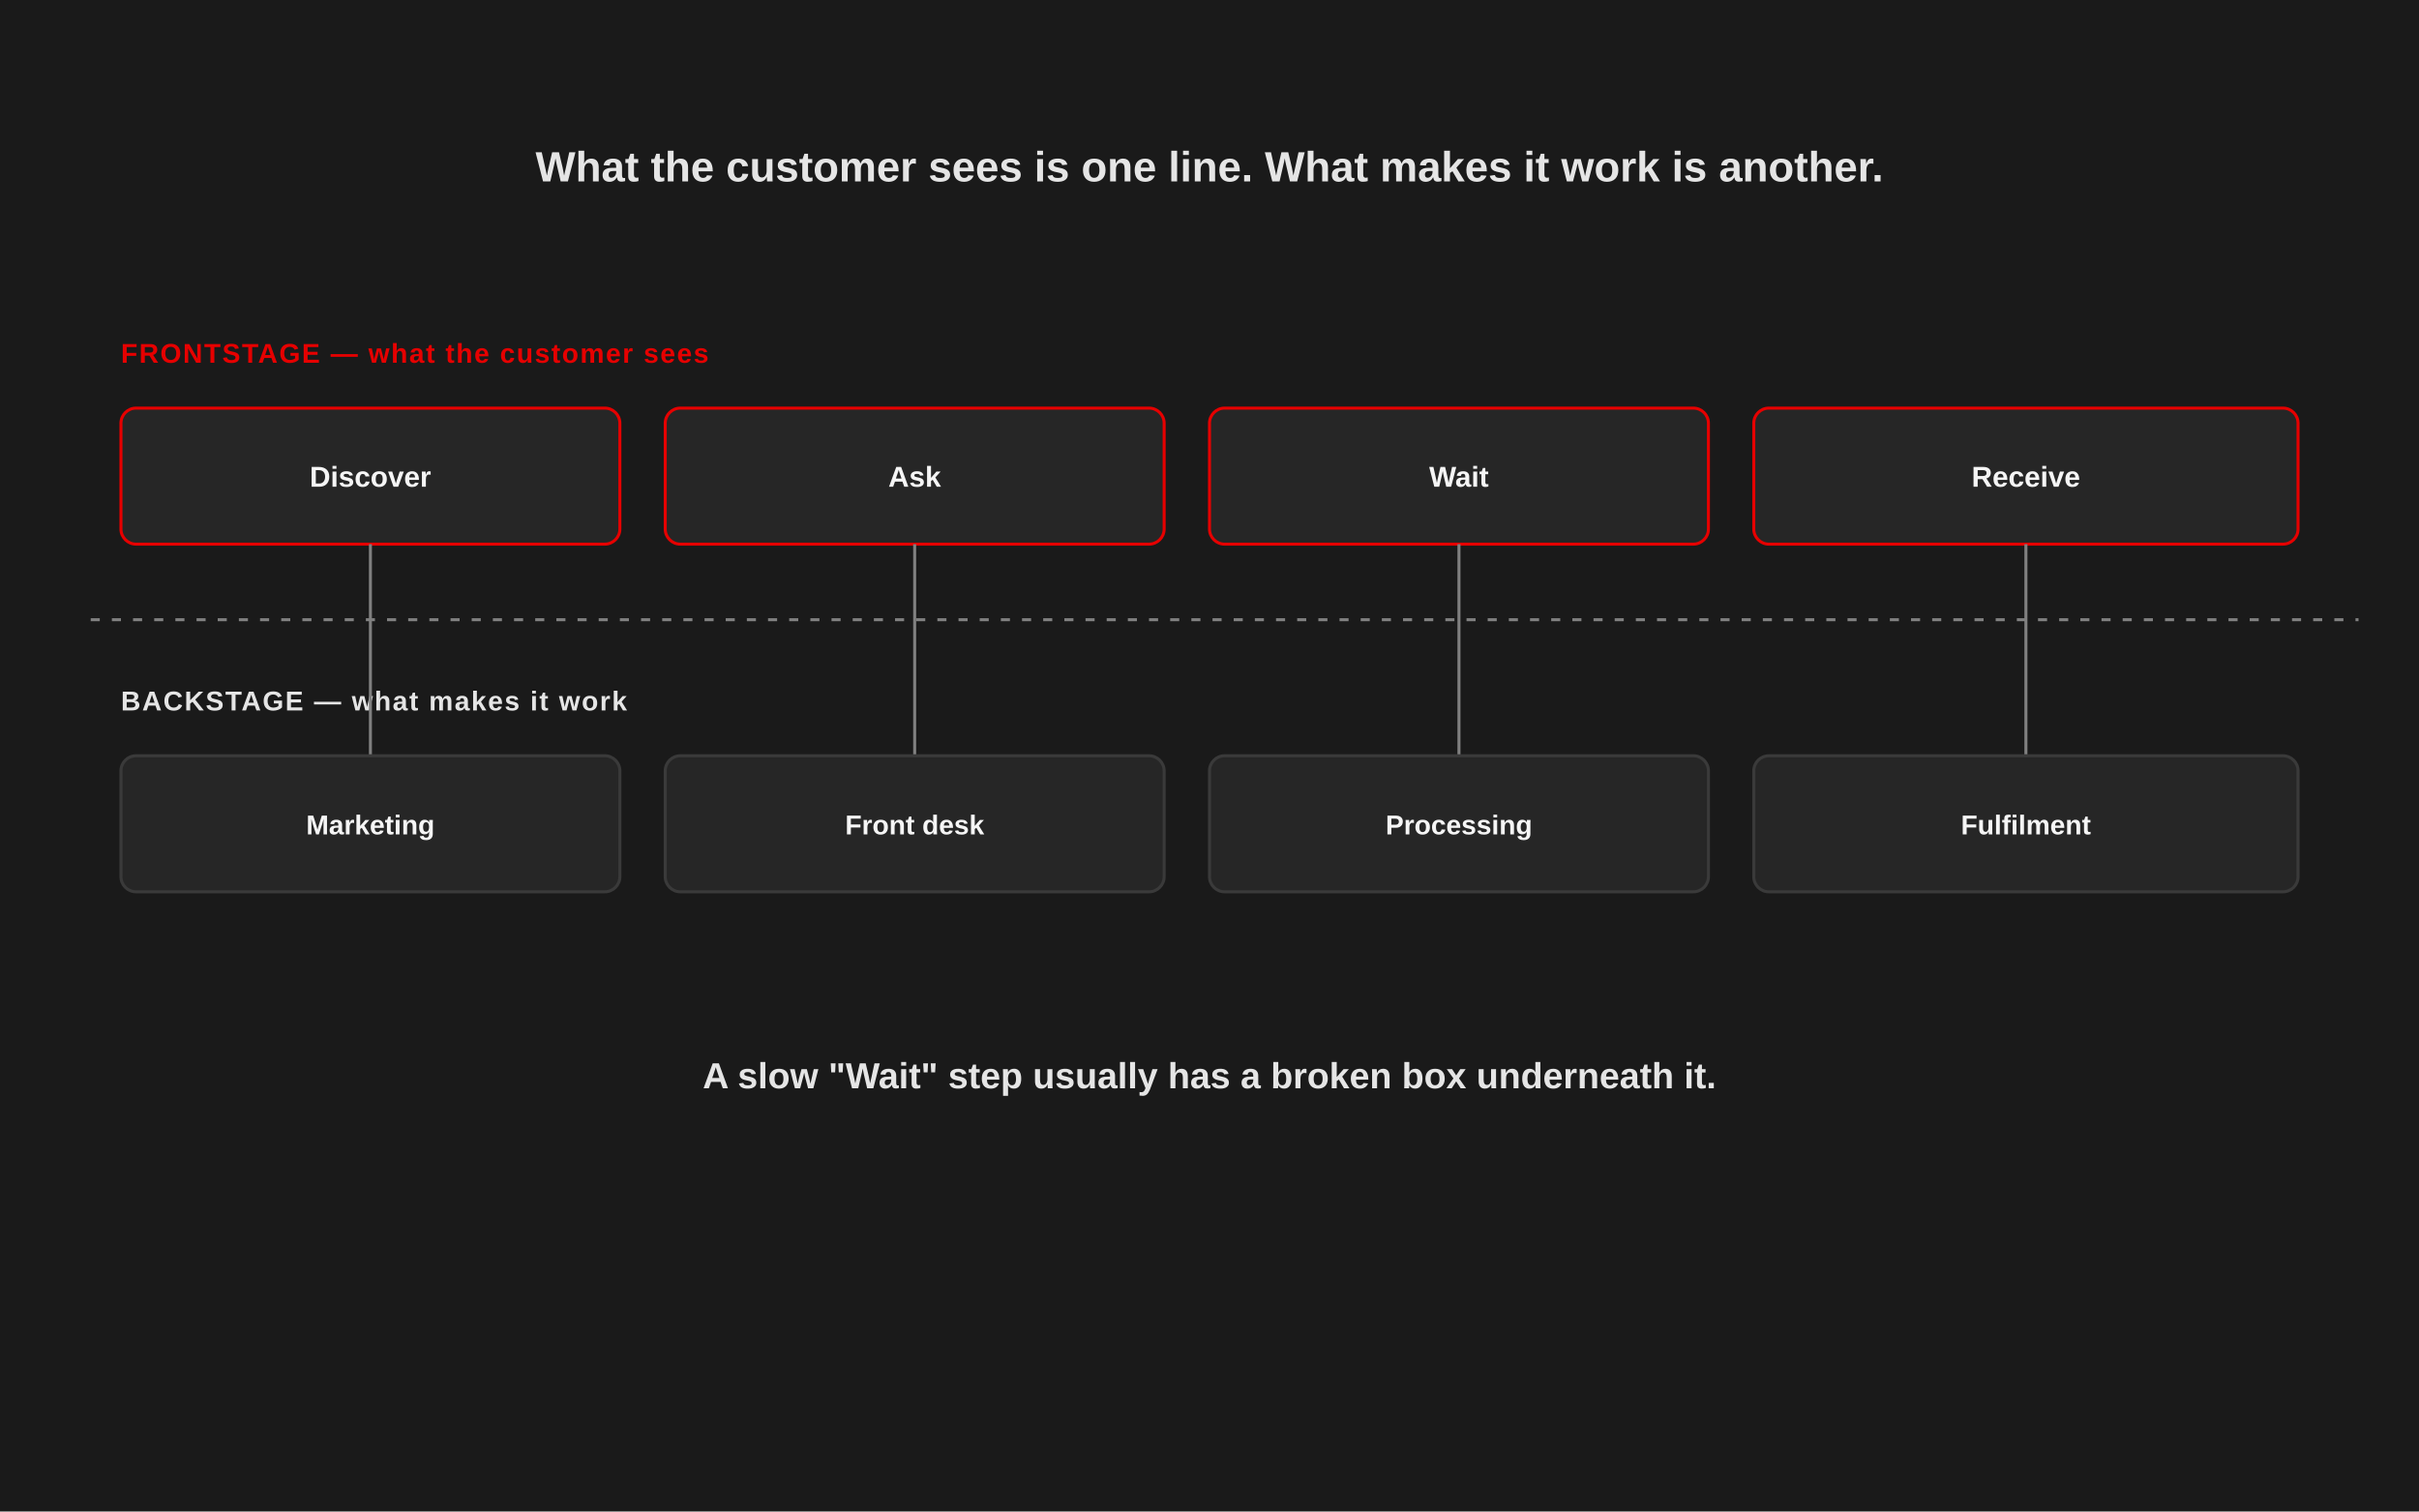
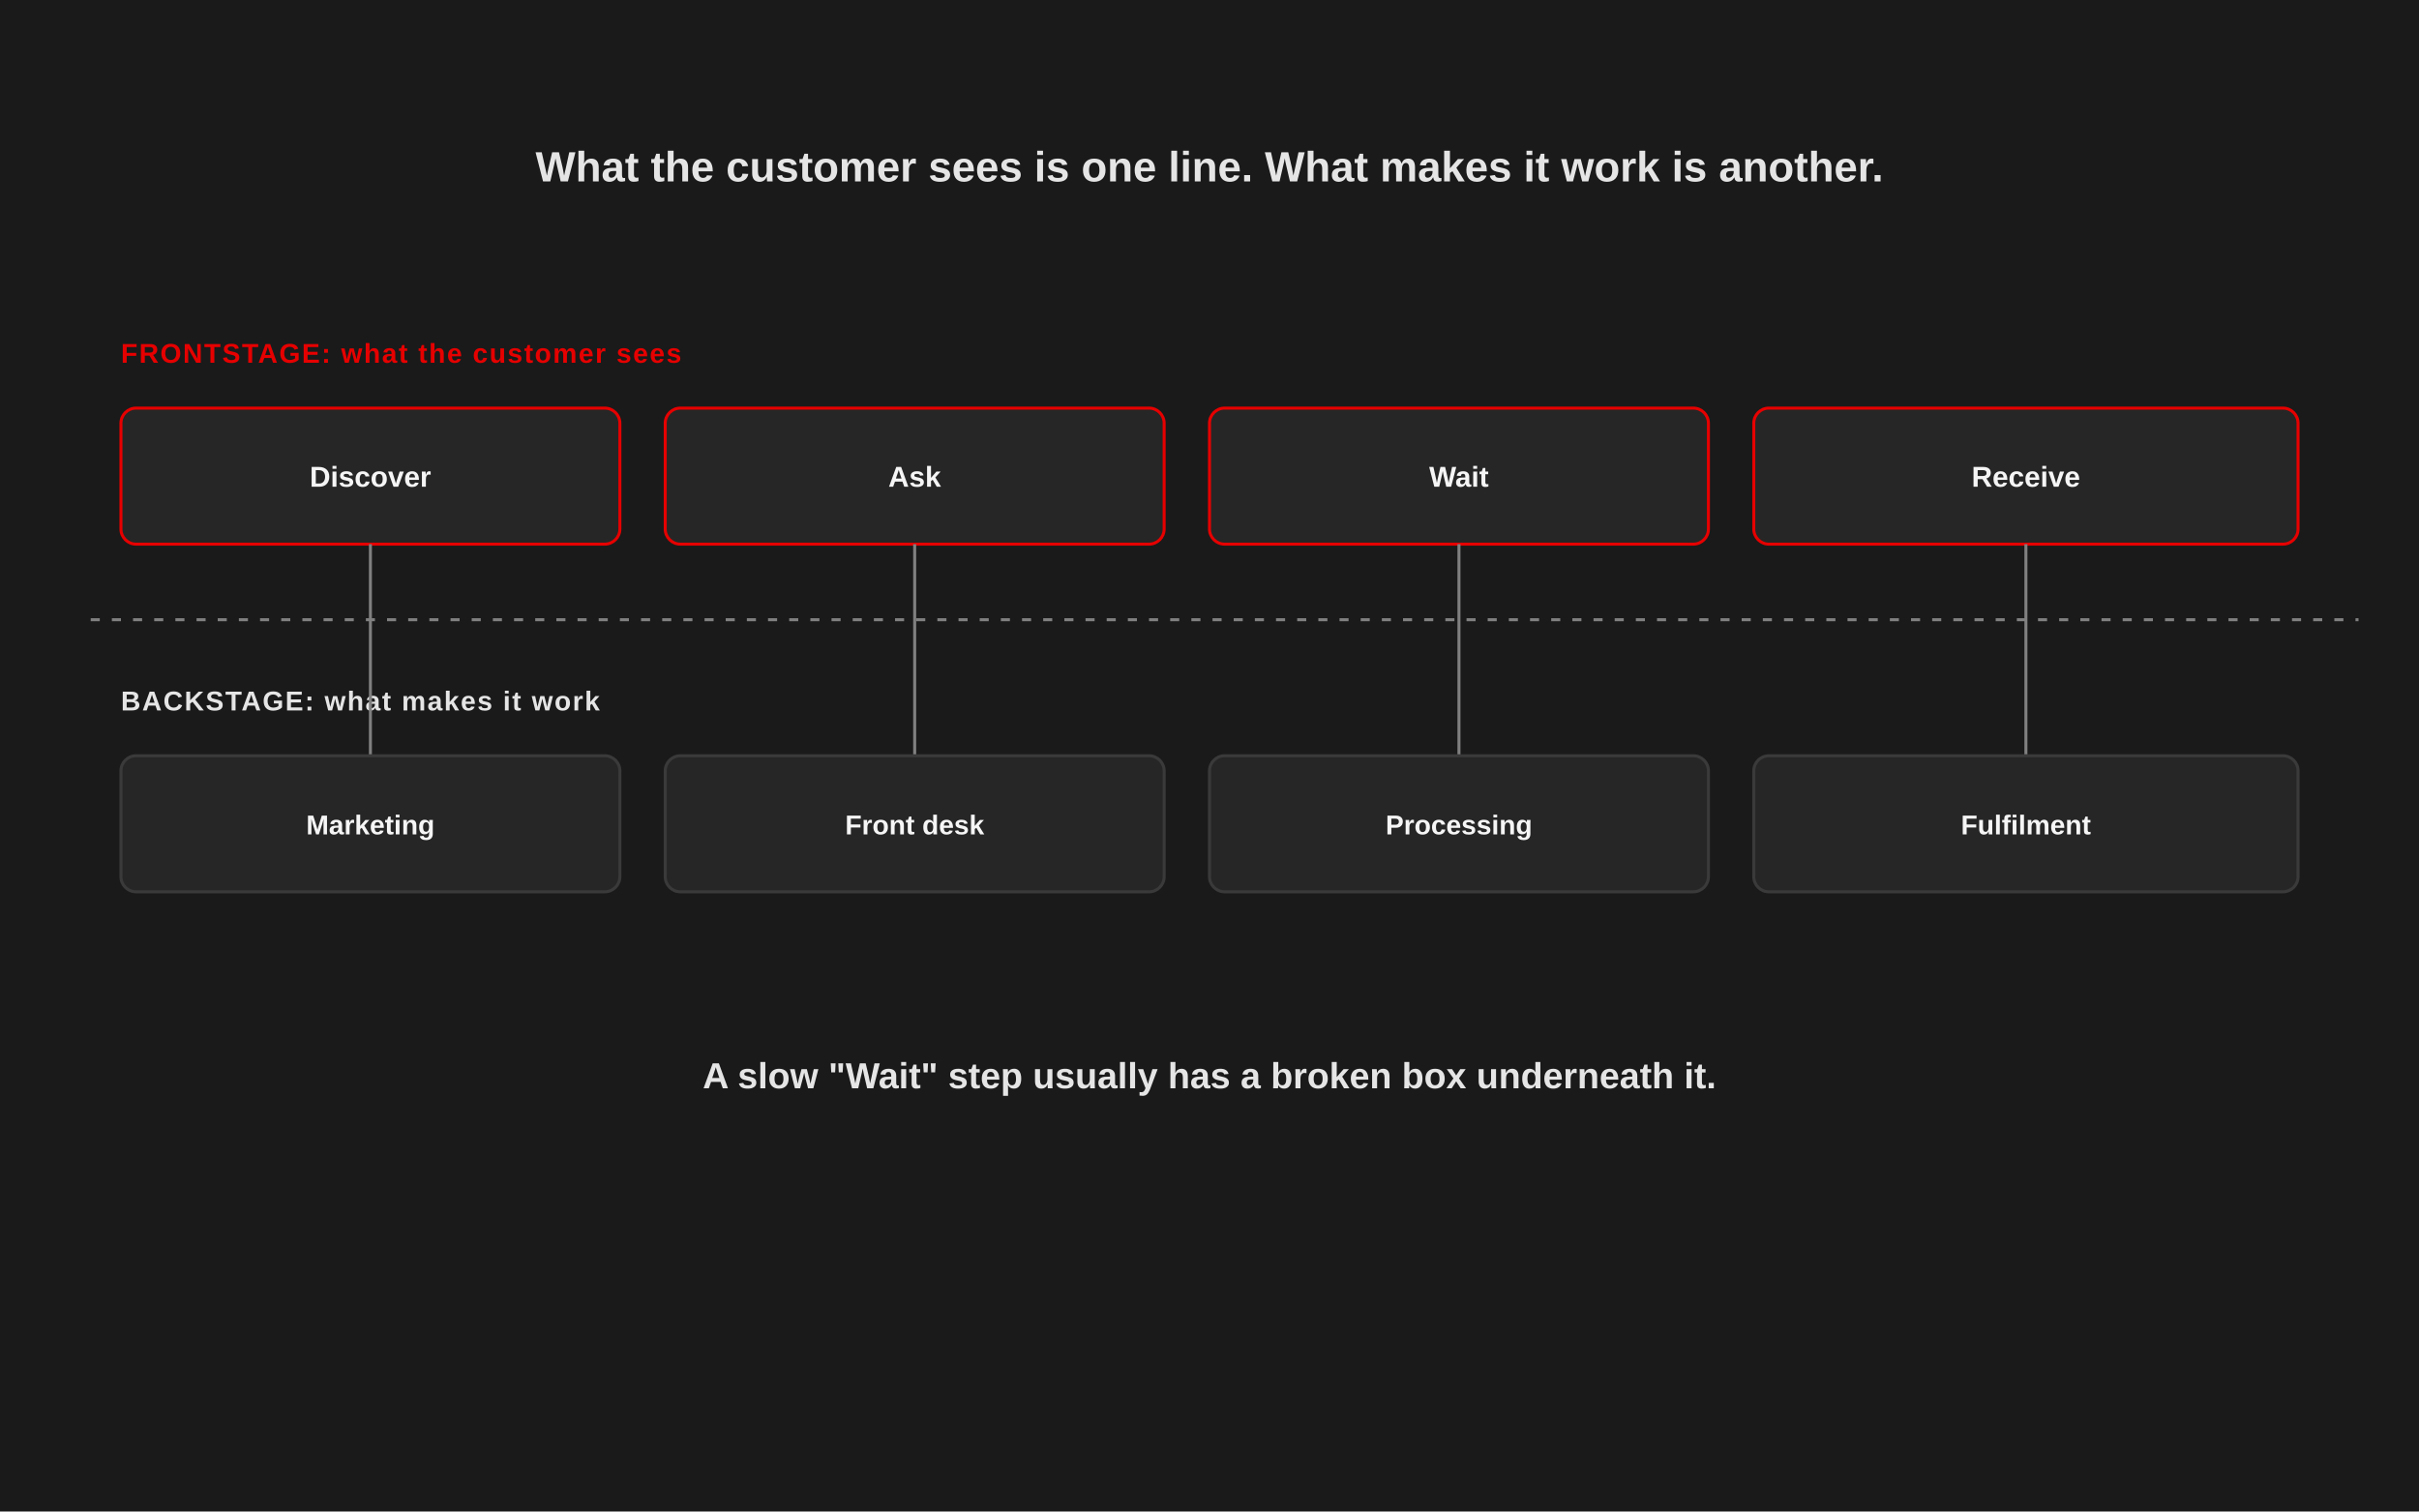
<svg xmlns="http://www.w3.org/2000/svg" viewBox="0 0 1600 1000" role="img" aria-labelledby="title desc">
  <rect width="1600" height="1000" fill="#1a1a1a" />
  <text x="800" y="120" text-anchor="middle" font-family="Arial, Helvetica, sans-serif" font-weight="700" font-size="28" fill="#e5e5e5">What the customer sees is one line. What makes it work is another.</text>
-   <text x="80" y="240" font-family="Arial, Helvetica, sans-serif" font-weight="700" font-size="18" letter-spacing="1" fill="#e60000">FRONTSTAGE — what the customer sees</text>
+   <text x="80" y="240" font-family="Arial, Helvetica, sans-serif" font-weight="700" font-size="18" letter-spacing="1" fill="#e60000">FRONTSTAGE: what the customer sees</text>
  <g font-family="Arial, Helvetica, sans-serif" font-weight="700" font-size="19" text-anchor="middle">
    <rect x="80" y="270" width="330" height="90" rx="10" fill="#262626" stroke="#e60000" stroke-width="2" />
    <text x="245" y="322" fill="#f5f5f5">Discover</text>
    <rect x="440" y="270" width="330" height="90" rx="10" fill="#262626" stroke="#e60000" stroke-width="2" />
    <text x="605" y="322" fill="#f5f5f5">Ask</text>
    <rect x="800" y="270" width="330" height="90" rx="10" fill="#262626" stroke="#e60000" stroke-width="2" />
    <text x="965" y="322" fill="#f5f5f5">Wait</text>
    <rect x="1160" y="270" width="360" height="90" rx="10" fill="#262626" stroke="#e60000" stroke-width="2" />
    <text x="1340" y="322" fill="#f5f5f5">Receive</text>
  </g>
  <line x1="60" y1="410" x2="1560" y2="410" stroke="#808080" stroke-width="2" stroke-dasharray="6 8" />
-   <text x="80" y="470" font-family="Arial, Helvetica, sans-serif" font-weight="700" font-size="18" letter-spacing="1" fill="#e5e5e5">BACKSTAGE — what makes it work</text>
+   <text x="80" y="470" font-family="Arial, Helvetica, sans-serif" font-weight="700" font-size="18" letter-spacing="1" fill="#e5e5e5">BACKSTAGE: what makes it work</text>
  <g stroke="#808080" stroke-width="2">
    <line x1="245" y1="360" x2="245" y2="500" />
    <line x1="605" y1="360" x2="605" y2="500" />
    <line x1="965" y1="360" x2="965" y2="500" />
    <line x1="1340" y1="360" x2="1340" y2="500" />
  </g>
  <g font-family="Arial, Helvetica, sans-serif" font-weight="700" font-size="18" text-anchor="middle">
    <rect x="80" y="500" width="330" height="90" rx="10" fill="#262626" stroke="#3a3a3a" stroke-width="2" />
    <text x="245" y="552" fill="#f5f5f5">Marketing</text>
    <rect x="440" y="500" width="330" height="90" rx="10" fill="#262626" stroke="#3a3a3a" stroke-width="2" />
    <text x="605" y="552" fill="#f5f5f5">Front desk</text>
    <rect x="800" y="500" width="330" height="90" rx="10" fill="#262626" stroke="#3a3a3a" stroke-width="2" />
    <text x="965" y="552" fill="#f5f5f5">Processing</text>
    <rect x="1160" y="500" width="360" height="90" rx="10" fill="#262626" stroke="#3a3a3a" stroke-width="2" />
    <text x="1340" y="552" fill="#f5f5f5">Fulfilment</text>
  </g>
  <text x="800" y="720" text-anchor="middle" font-family="Arial, Helvetica, sans-serif" font-size="24" font-weight="700" fill="#e5e5e5">A slow "Wait" step usually has a broken box underneath it.</text>
</svg>
